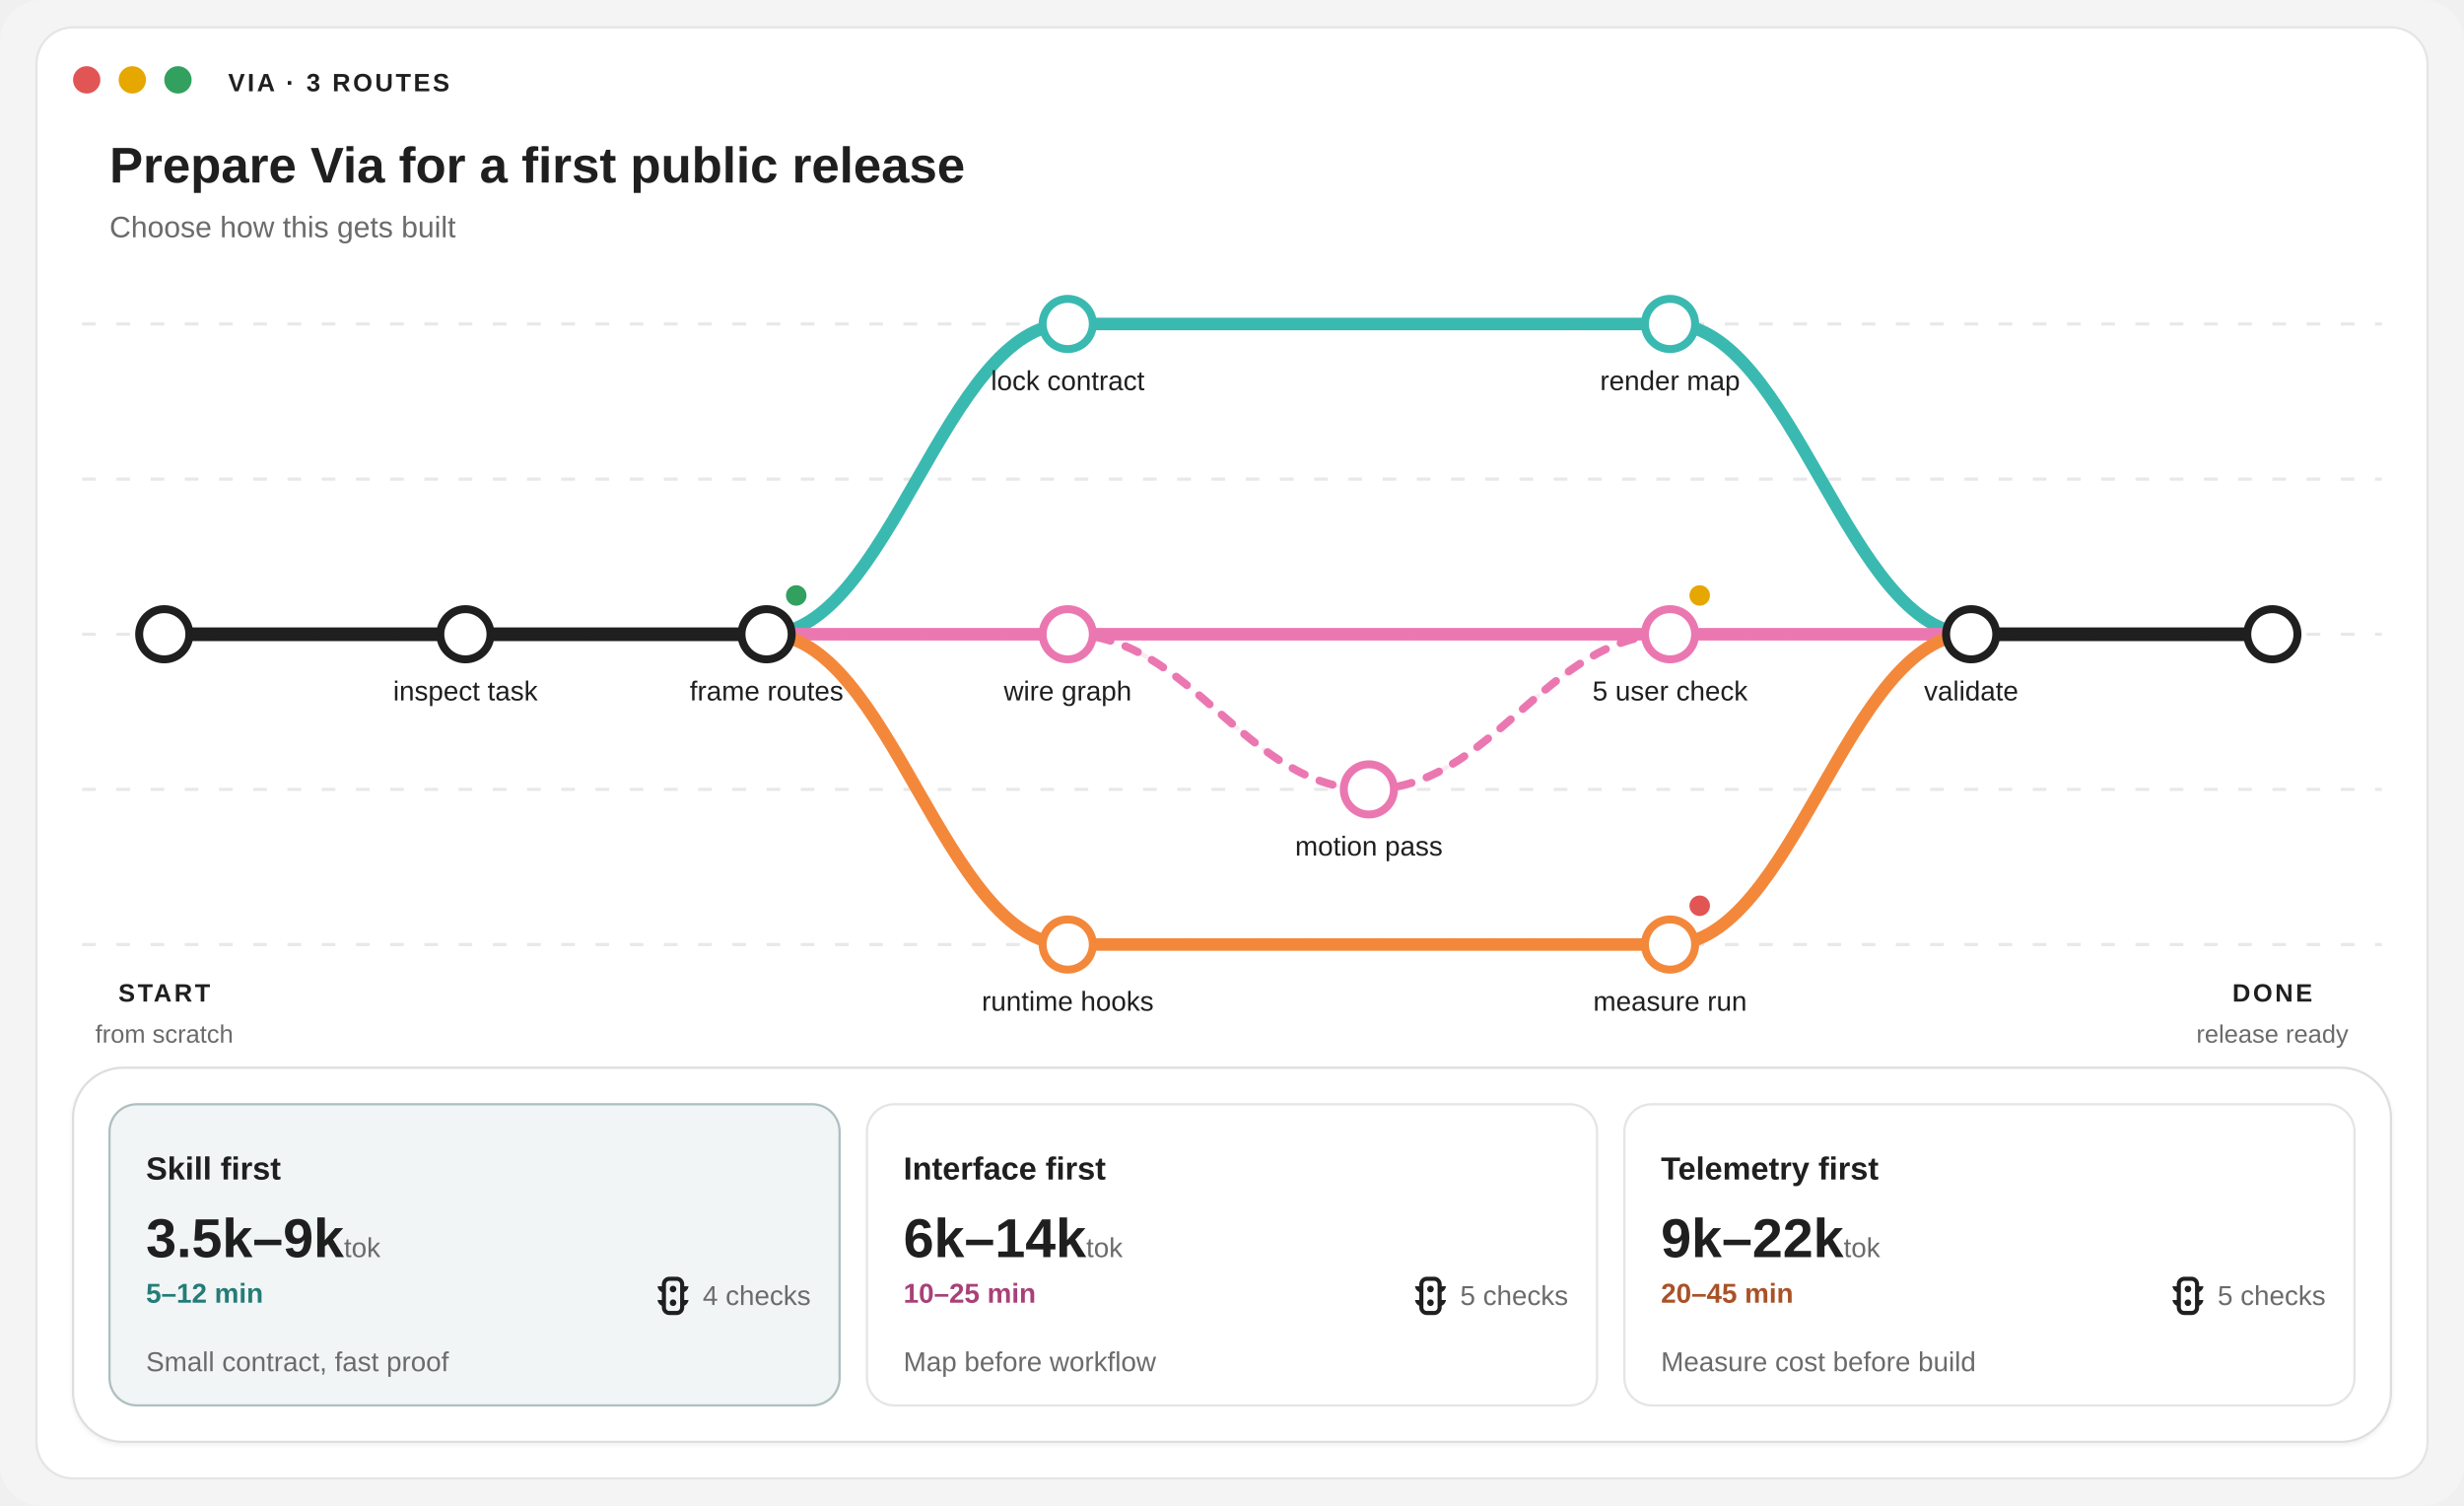
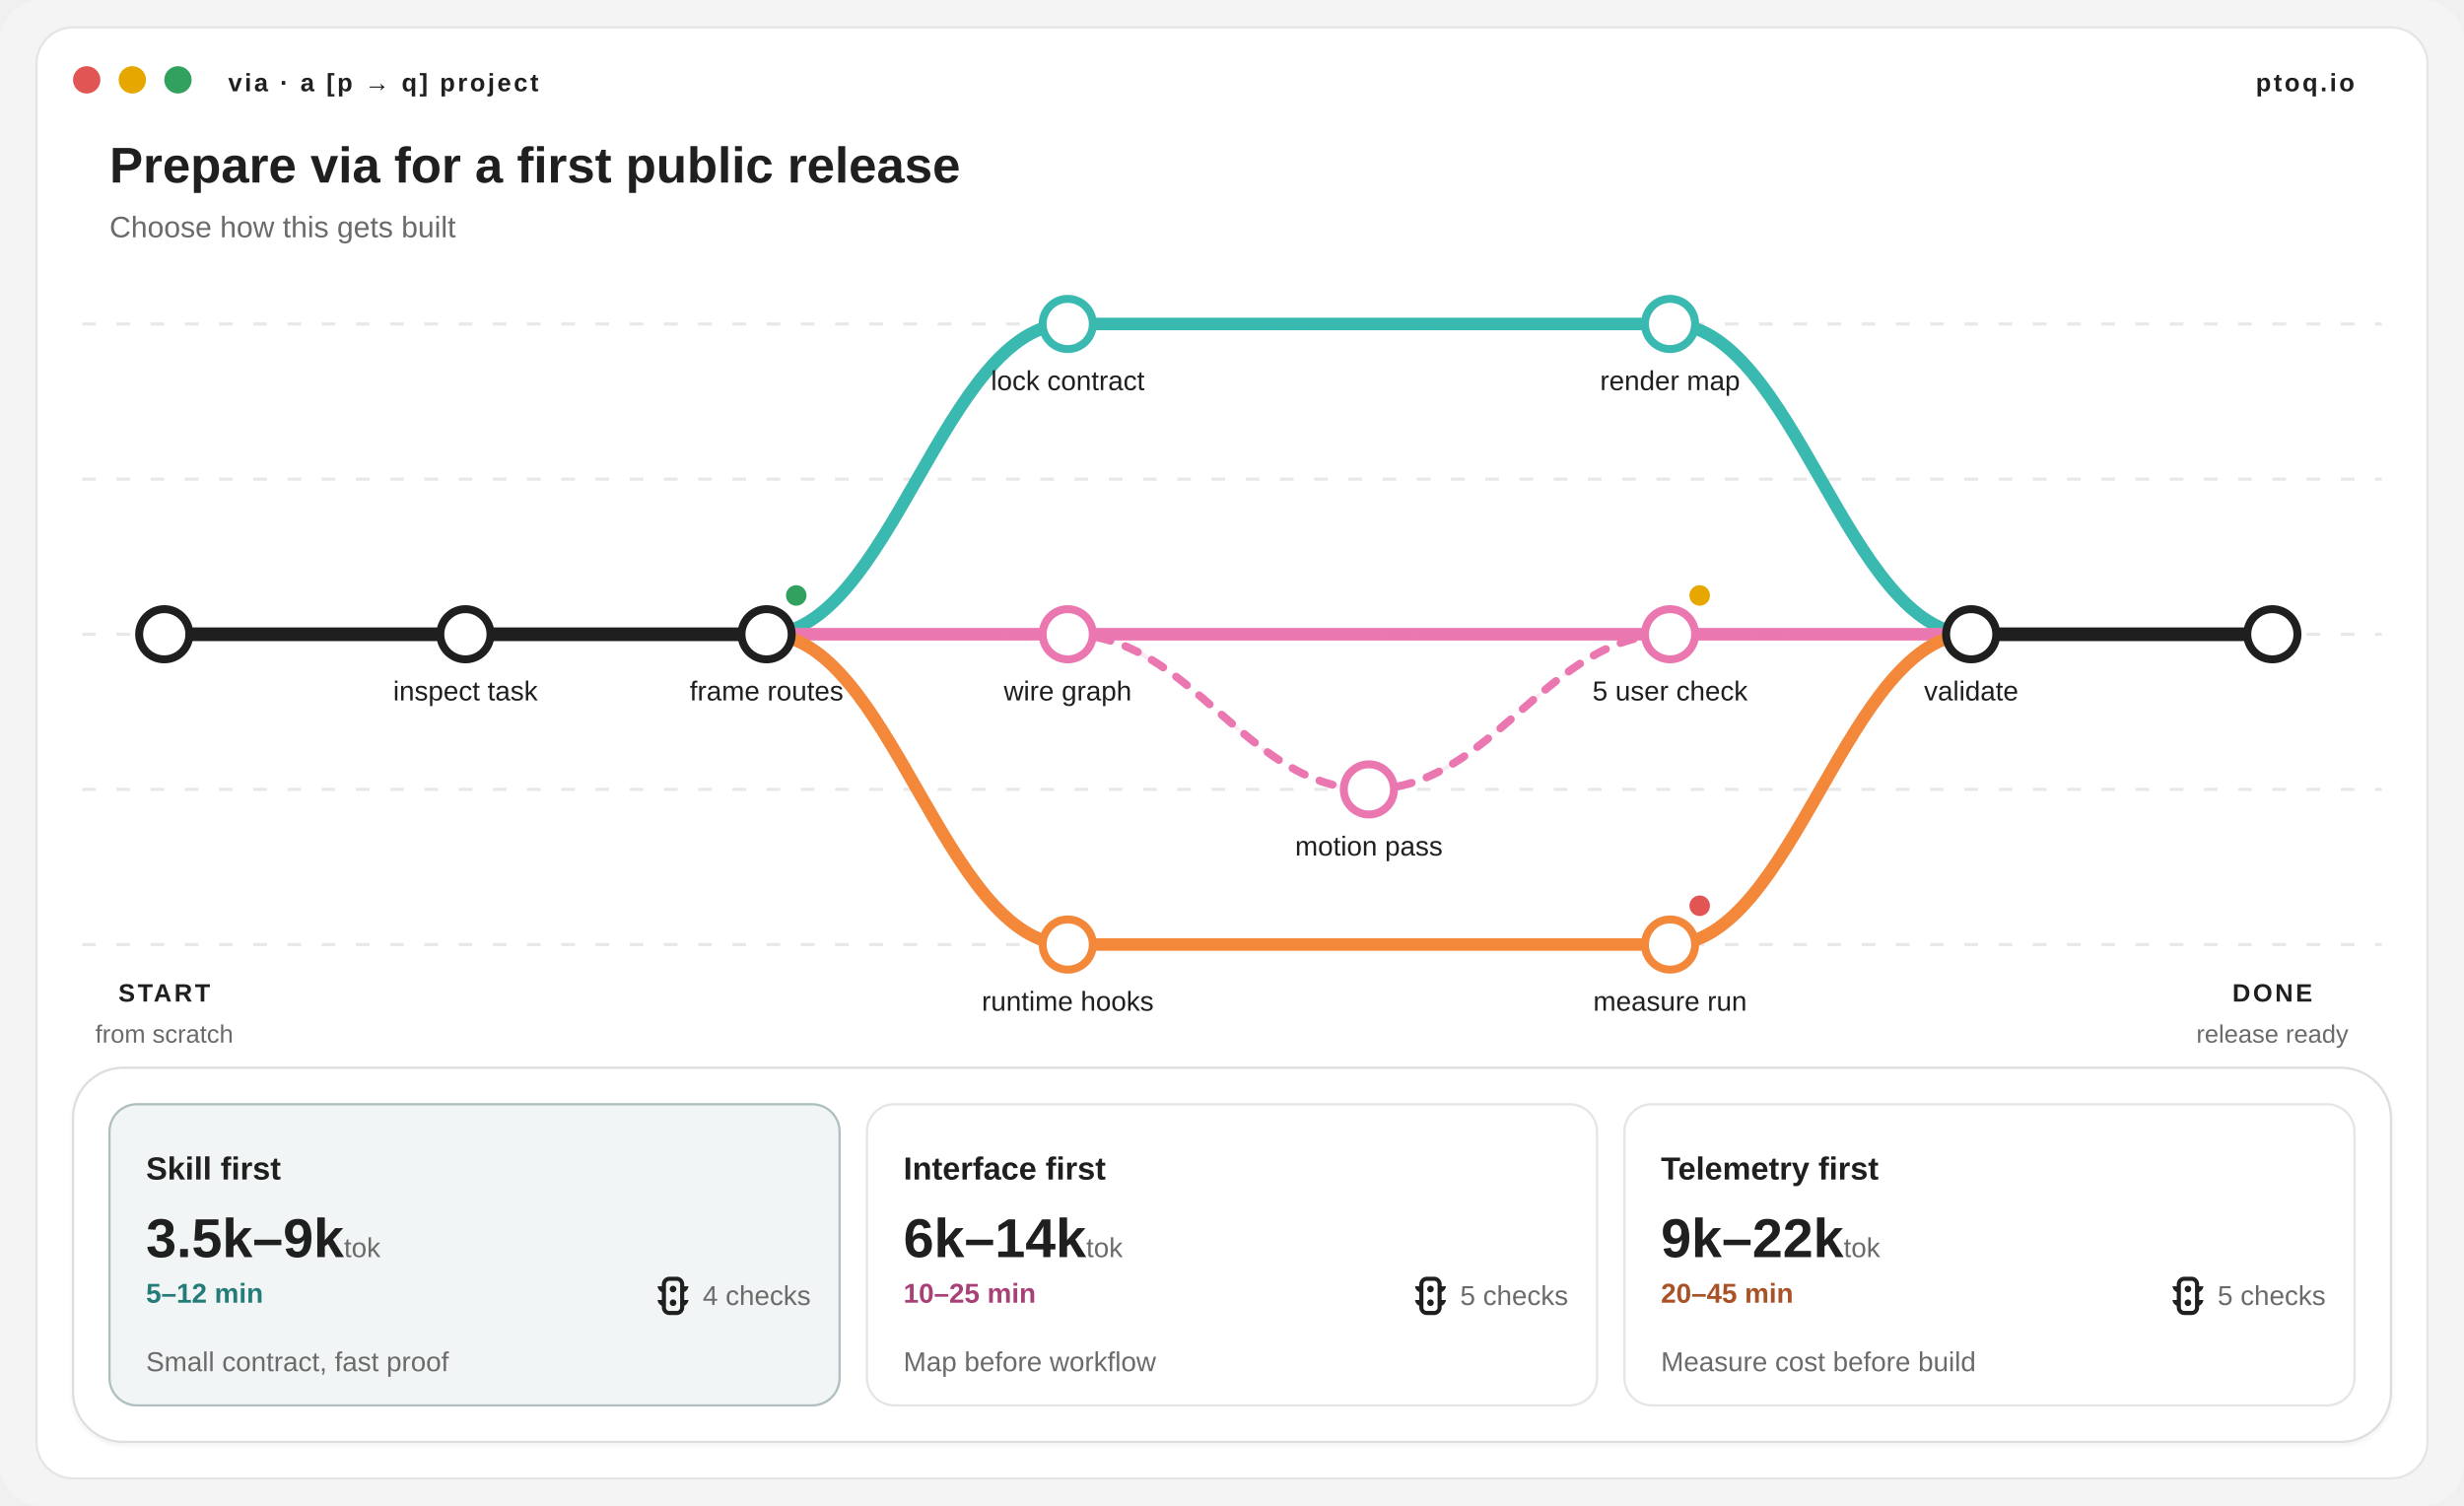
<svg xmlns="http://www.w3.org/2000/svg" width="1080" height="660" viewBox="0 0 1080 660" role="img" aria-labelledby="route-title route-desc">
  <defs>
    <filter id="dock-shadow" x="-8%" y="-30%" width="116%" height="170%" color-interpolation-filters="sRGB">
      <feDropShadow dx="0" dy="6" stdDeviation="7" flood-color="#000000" flood-opacity=".16" />
      <feDropShadow dx="0" dy="2" stdDeviation="3.5" flood-color="#000000" flood-opacity=".09" />
      <feDropShadow dx="0" dy="1" stdDeviation="1" flood-color="#000000" flood-opacity=".06" />
    </filter>
  </defs>
  <style>
    text{font-family:-apple-system,BlinkMacSystemFont,"Segoe UI","Noto Sans SC",Arial,sans-serif;font-variant-numeric:tabular-nums}.title{font-size:22px;font-weight:600;fill:#1F1F1F}.subtitle{font-size:13px;font-weight:400;fill:#6B6B6B}.eyebrow{font-size:11px;font-weight:700;letter-spacing:1.1px;fill:#1F1F1F}.endpoint-sub{font-size:11px;font-weight:500;fill:#6B6B6B}.node-label{font-size:12px;font-weight:450;fill:#1F1F1F}.card-label{font-size:14px;font-weight:650;fill:#1F1F1F}.cost{font-size:24px;font-weight:600;fill:#1F1F1F}.unit{font-size:12px;font-weight:500;fill:#6B6B6B}.meta{font-size:12px;font-weight:600}.check-count{font-size:12px;font-weight:500;fill:#6B6B6B}.summary{font-size:12px;font-weight:400;fill:#6B6B6B}.card rect{transition:fill .18s ease,stroke .18s ease}.flow{opacity:.16;stroke-dasharray:2 15;animation:travel 1.25s linear infinite}.window-lights circle{transform-box:fill-box;transform-origin:center}.window-lights:hover circle{animation:light-pop .32s ease both}.window-lights circle:nth-child(2){animation-delay:.04s}.window-lights circle:nth-child(3){animation-delay:.08s}@keyframes travel{to{stroke-dashoffset:-34}}@keyframes light-pop{50%{transform:scale(1.2)}}@media(prefers-reduced-motion:reduce){.flow{animation:none}.window-lights circle{animation:none!important}.card rect{transition:none}}
  </style>
  <rect width="1080" height="660" rx="18" fill="#F4F4F4" />
  <rect x="16" y="12" width="1048" height="636" rx="16" fill="#FFFFFF" stroke="#E5E5E5" />
  <g class="window-lights" transform="translate(38 35)">
    <circle cx="0" cy="0" r="6" fill="#E25555" />
    <circle cx="20" cy="0" r="6" fill="#E6A700" />
    <circle cx="40" cy="0" r="6" fill="#32A05F" />
  </g>
-   <text x="100" y="40" class="eyebrow">VIA · 3 ROUTES</text>
-   <text x="48" y="80" class="title">Prepare Via for a first public release</text>
+   <text x="100" y="40" class="eyebrow">via · a [p → q] project</text>
+   <text x="1032" y="40" text-anchor="end" class="eyebrow subtle">ptoq.io</text>
+   <text x="48" y="80" class="title">Prepare via for a first public release</text>
  <text x="48" y="104" class="subtitle">Choose how this gets built</text>
  <g class="map">
    <path d="M36 142H1044" stroke="#E8E8E8" stroke-width="1.35" stroke-dasharray="6 9" />
    <path d="M36 210H1044" stroke="#E8E8E8" stroke-width="1.35" stroke-dasharray="6 9" />
    <path d="M36 278H1044" stroke="#E8E8E8" stroke-width="1.35" stroke-dasharray="6 9" />
    <path d="M36 346H1044" stroke="#E8E8E8" stroke-width="1.35" stroke-dasharray="6 9" />
    <path d="M36 414H1044" stroke="#E8E8E8" stroke-width="1.35" stroke-dasharray="6 9" />
    <path class="edge e0" d="M72 278 C126 278 150 278 204 278" fill="none" stroke="#1F1F1F" stroke-width="6" stroke-linecap="round" />
    <path class="flow" d="M72 278 C126 278 150 278 204 278" fill="none" stroke="#1F1F1F" stroke-width="2" stroke-linecap="round" />
    <path class="edge e1" d="M204 278 C258 278 282 278 336 278" fill="none" stroke="#1F1F1F" stroke-width="6" stroke-linecap="round" />
    <path class="flow" d="M204 278 C258 278 282 278 336 278" fill="none" stroke="#1F1F1F" stroke-width="2" stroke-linecap="round" />
    <path class="edge e2" d="M336 278 C390 278 414 142 468 142" fill="none" stroke="#3AB9B1" stroke-width="5.5" stroke-linecap="round" />
    <path class="flow" d="M336 278 C390 278 414 142 468 142" fill="none" stroke="#3AB9B1" stroke-width="2" stroke-linecap="round" />
    <path class="edge e3" d="M468 142 C522 142 678 142 732 142" fill="none" stroke="#3AB9B1" stroke-width="5.5" stroke-linecap="round" />
    <path class="flow" d="M468 142 C522 142 678 142 732 142" fill="none" stroke="#3AB9B1" stroke-width="2" stroke-linecap="round" />
    <path class="edge e4" d="M732 142 C786 142 810 278 864 278" fill="none" stroke="#3AB9B1" stroke-width="5.5" stroke-linecap="round" />
    <path class="flow" d="M732 142 C786 142 810 278 864 278" fill="none" stroke="#3AB9B1" stroke-width="2" stroke-linecap="round" />
    <path class="edge e5" d="M336 278 C390 278 414 278 468 278" fill="none" stroke="#EB77B1" stroke-width="5.5" stroke-linecap="round" />
    <path class="flow" d="M336 278 C390 278 414 278 468 278" fill="none" stroke="#EB77B1" stroke-width="2" stroke-linecap="round" />
    <path class="edge e6" d="M468 278 C522 278 678 278 732 278" fill="none" stroke="#EB77B1" stroke-width="5.5" stroke-linecap="round" />
    <path class="flow" d="M468 278 C522 278 678 278 732 278" fill="none" stroke="#EB77B1" stroke-width="2" stroke-linecap="round" />
    <path class="edge e7" d="M468 278 C522 278 546 346 600 346" fill="none" stroke="#EB77B1" stroke-width="3.5" stroke-linecap="round" stroke-dasharray="6 7" />
    <path class="flow" d="M468 278 C522 278 546 346 600 346" fill="none" stroke="#EB77B1" stroke-width="2" stroke-linecap="round" />
    <path class="edge e8" d="M600 346 C654 346 678 278 732 278" fill="none" stroke="#EB77B1" stroke-width="3.5" stroke-linecap="round" stroke-dasharray="6 7" />
    <path class="flow" d="M600 346 C654 346 678 278 732 278" fill="none" stroke="#EB77B1" stroke-width="2" stroke-linecap="round" />
    <path class="edge e9" d="M732 278 C786 278 810 278 864 278" fill="none" stroke="#EB77B1" stroke-width="5.5" stroke-linecap="round" />
    <path class="flow" d="M732 278 C786 278 810 278 864 278" fill="none" stroke="#EB77B1" stroke-width="2" stroke-linecap="round" />
    <path class="edge e10" d="M336 278 C390 278 414 414 468 414" fill="none" stroke="#F3883B" stroke-width="5.5" stroke-linecap="round" />
    <path class="flow" d="M336 278 C390 278 414 414 468 414" fill="none" stroke="#F3883B" stroke-width="2" stroke-linecap="round" />
    <path class="edge e11" d="M468 414 C522 414 678 414 732 414" fill="none" stroke="#F3883B" stroke-width="5.5" stroke-linecap="round" />
    <path class="flow" d="M468 414 C522 414 678 414 732 414" fill="none" stroke="#F3883B" stroke-width="2" stroke-linecap="round" />
    <path class="edge e12" d="M732 414 C786 414 810 278 864 278" fill="none" stroke="#F3883B" stroke-width="5.5" stroke-linecap="round" />
    <path class="flow" d="M732 414 C786 414 810 278 864 278" fill="none" stroke="#F3883B" stroke-width="2" stroke-linecap="round" />
    <path class="edge e13" d="M864 278 C918 278 942 278 996 278" fill="none" stroke="#1F1F1F" stroke-width="6" stroke-linecap="round" />
    <path class="flow" d="M864 278 C918 278 942 278 996 278" fill="none" stroke="#1F1F1F" stroke-width="2" stroke-linecap="round" />
    <g class="node">
      <circle cx="72" cy="278" r="11" fill="#FFFFFF" stroke="#1F1F1F" stroke-width="3.5" />
    </g>
    <g class="node">
      <circle cx="204" cy="278" r="11" fill="#FFFFFF" stroke="#1F1F1F" stroke-width="3.5" />
      <text x="204" y="307" text-anchor="middle" class="node-label">inspect task</text>
    </g>
    <g class="node">
      <circle cx="336" cy="278" r="11" fill="#FFFFFF" stroke="#1F1F1F" stroke-width="3.5" />
      <g transform="translate(349 261)">
        <circle r="6" fill="#32A05F" stroke="#FFFFFF" stroke-width="3" />
      </g>
      <text x="336" y="307" text-anchor="middle" class="node-label">frame routes</text>
    </g>
    <g class="node">
      <circle cx="468" cy="142" r="11" fill="#FFFFFF" stroke="#3AB9B1" stroke-width="3.5" />
      <text x="468" y="171" text-anchor="middle" class="node-label">lock contract</text>
    </g>
    <g class="node">
      <circle cx="732" cy="142" r="11" fill="#FFFFFF" stroke="#3AB9B1" stroke-width="3.5" />
      <text x="732" y="171" text-anchor="middle" class="node-label">render map</text>
    </g>
    <g class="node">
      <circle cx="468" cy="278" r="11" fill="#FFFFFF" stroke="#EB77B1" stroke-width="3.5" />
      <text x="468" y="307" text-anchor="middle" class="node-label">wire graph</text>
    </g>
    <g class="node">
      <circle cx="600" cy="346" r="11" fill="#FFFFFF" stroke="#EB77B1" stroke-width="3.5" />
      <text x="600" y="375" text-anchor="middle" class="node-label">motion pass</text>
    </g>
    <g class="node">
      <circle cx="732" cy="278" r="11" fill="#FFFFFF" stroke="#EB77B1" stroke-width="3.5" />
      <g transform="translate(745 261)">
        <circle r="6" fill="#E6A700" stroke="#FFFFFF" stroke-width="3" />
      </g>
      <text x="732" y="307" text-anchor="middle" class="node-label">5 user check</text>
    </g>
    <g class="node">
      <circle cx="468" cy="414" r="11" fill="#FFFFFF" stroke="#F3883B" stroke-width="3.5" />
      <text x="468" y="443" text-anchor="middle" class="node-label">runtime hooks</text>
    </g>
    <g class="node">
      <circle cx="732" cy="414" r="11" fill="#FFFFFF" stroke="#F3883B" stroke-width="3.5" />
      <g transform="translate(745 397)">
        <circle r="6" fill="#E25555" stroke="#FFFFFF" stroke-width="3" />
      </g>
      <text x="732" y="443" text-anchor="middle" class="node-label">measure run</text>
    </g>
    <g class="node">
      <circle cx="864" cy="278" r="11" fill="#FFFFFF" stroke="#1F1F1F" stroke-width="3.5" />
      <text x="864" y="307" text-anchor="middle" class="node-label">validate</text>
    </g>
    <g class="node">
      <circle cx="996" cy="278" r="11" fill="#FFFFFF" stroke="#1F1F1F" stroke-width="3.5" />
    </g>
  </g>
  <g class="endpoint" transform="translate(72 439)">
    <text y="0" text-anchor="middle" class="eyebrow">START</text>
    <text y="18" text-anchor="middle" class="endpoint-sub">from scratch</text>
  </g>
  <g class="endpoint" transform="translate(996 439)">
    <text y="0" text-anchor="middle" class="eyebrow">DONE</text>
    <text y="18" text-anchor="middle" class="endpoint-sub">release ready</text>
  </g>
  <rect class="route-dock" x="32" y="468" width="1016" height="164" rx="22" fill="#FFFFFF" stroke="#DEDEDE" filter="url(#dock-shadow)" />
  <g class="card selected" data-route-id="skill-first" transform="translate(48 484)" aria-label="Skill first, 3.5k–9k tokens, 5 to 12 minutes, 4 engineering checks">
    <rect width="320" height="132" rx="12" fill="#F2F5F5" stroke="#AEBFC0" stroke-width="1" />
    <text x="16" y="33" class="card-label">Skill first</text>
    <text x="16" y="67" class="cost">3.5k–9k<tspan class="unit"> tok</tspan>
    </text>
    <text x="16" y="87" class="meta" fill="#247C78">5–12 min</text>
    <g class="gate-light" transform="translate(238 84)" aria-label="4 engineering checks">
      <g transform="translate(0 -9)" fill="#1F1F1F">
        <rect x="5" y="1.5" width="8" height="15" rx="2.4" fill="none" stroke="#1F1F1F" stroke-width="1.8" />
        <circle cx="9" cy="6" r="1.45" />
        <circle cx="9" cy="12" r="1.45" />
        <path d="M5 4.8H2.2c.25 1.45 1.15 2.45 2.8 2.85V4.8Zm8 0h2.8c-.25 1.45-1.15 2.45-2.8 2.85V4.8ZM5 10.8H2.2c.25 1.45 1.15 2.45 2.8 2.85v-2.85Zm8 0h2.8c-.25 1.45-1.15 2.45-2.8 2.85v-2.85Z" />
      </g>
      <text x="22" y="4" class="check-count">4 checks</text>
    </g>
    <text x="16" y="117" class="summary">Small contract, fast proof</text>
  </g>
  <g class="card" data-route-id="ui-first" transform="translate(380 484)" aria-label="Interface first, 6k–14k tokens, 10 to 25 minutes, 5 engineering checks">
    <rect width="320" height="132" rx="12" fill="#FFFFFF" stroke="#E5E5E5" stroke-width="1" />
    <text x="16" y="33" class="card-label">Interface first</text>
    <text x="16" y="67" class="cost">6k–14k<tspan class="unit"> tok</tspan>
    </text>
    <text x="16" y="87" class="meta" fill="#A84177">10–25 min</text>
    <g class="gate-light" transform="translate(238 84)" aria-label="5 engineering checks">
      <g transform="translate(0 -9)" fill="#1F1F1F">
        <rect x="5" y="1.5" width="8" height="15" rx="2.4" fill="none" stroke="#1F1F1F" stroke-width="1.8" />
        <circle cx="9" cy="6" r="1.45" />
        <circle cx="9" cy="12" r="1.45" />
        <path d="M5 4.8H2.2c.25 1.45 1.15 2.45 2.8 2.85V4.8Zm8 0h2.8c-.25 1.45-1.15 2.45-2.8 2.85V4.8ZM5 10.8H2.2c.25 1.45 1.15 2.45 2.8 2.85v-2.85Zm8 0h2.8c-.25 1.45-1.15 2.45-2.8 2.85v-2.85Z" />
      </g>
      <text x="22" y="4" class="check-count">5 checks</text>
    </g>
    <text x="16" y="117" class="summary">Map before workflow</text>
  </g>
  <g class="card" data-route-id="telemetry-first" transform="translate(712 484)" aria-label="Telemetry first, 9k–22k tokens, 20 to 45 minutes, 5 engineering checks">
    <rect width="320" height="132" rx="12" fill="#FFFFFF" stroke="#E5E5E5" stroke-width="1" />
    <text x="16" y="33" class="card-label">Telemetry first</text>
    <text x="16" y="67" class="cost">9k–22k<tspan class="unit"> tok</tspan>
    </text>
    <text x="16" y="87" class="meta" fill="#A95227">20–45 min</text>
    <g class="gate-light" transform="translate(238 84)" aria-label="5 engineering checks">
      <g transform="translate(0 -9)" fill="#1F1F1F">
        <rect x="5" y="1.5" width="8" height="15" rx="2.4" fill="none" stroke="#1F1F1F" stroke-width="1.8" />
        <circle cx="9" cy="6" r="1.45" />
        <circle cx="9" cy="12" r="1.45" />
        <path d="M5 4.8H2.2c.25 1.45 1.15 2.45 2.8 2.85V4.8Zm8 0h2.8c-.25 1.45-1.15 2.45-2.8 2.85V4.8ZM5 10.8H2.2c.25 1.45 1.15 2.45 2.8 2.85v-2.85Zm8 0h2.8c-.25 1.45-1.15 2.45-2.8 2.85v-2.85Z" />
      </g>
      <text x="22" y="4" class="check-count">5 checks</text>
    </g>
    <text x="16" y="117" class="summary">Measure cost before build</text>
  </g>
</svg>
